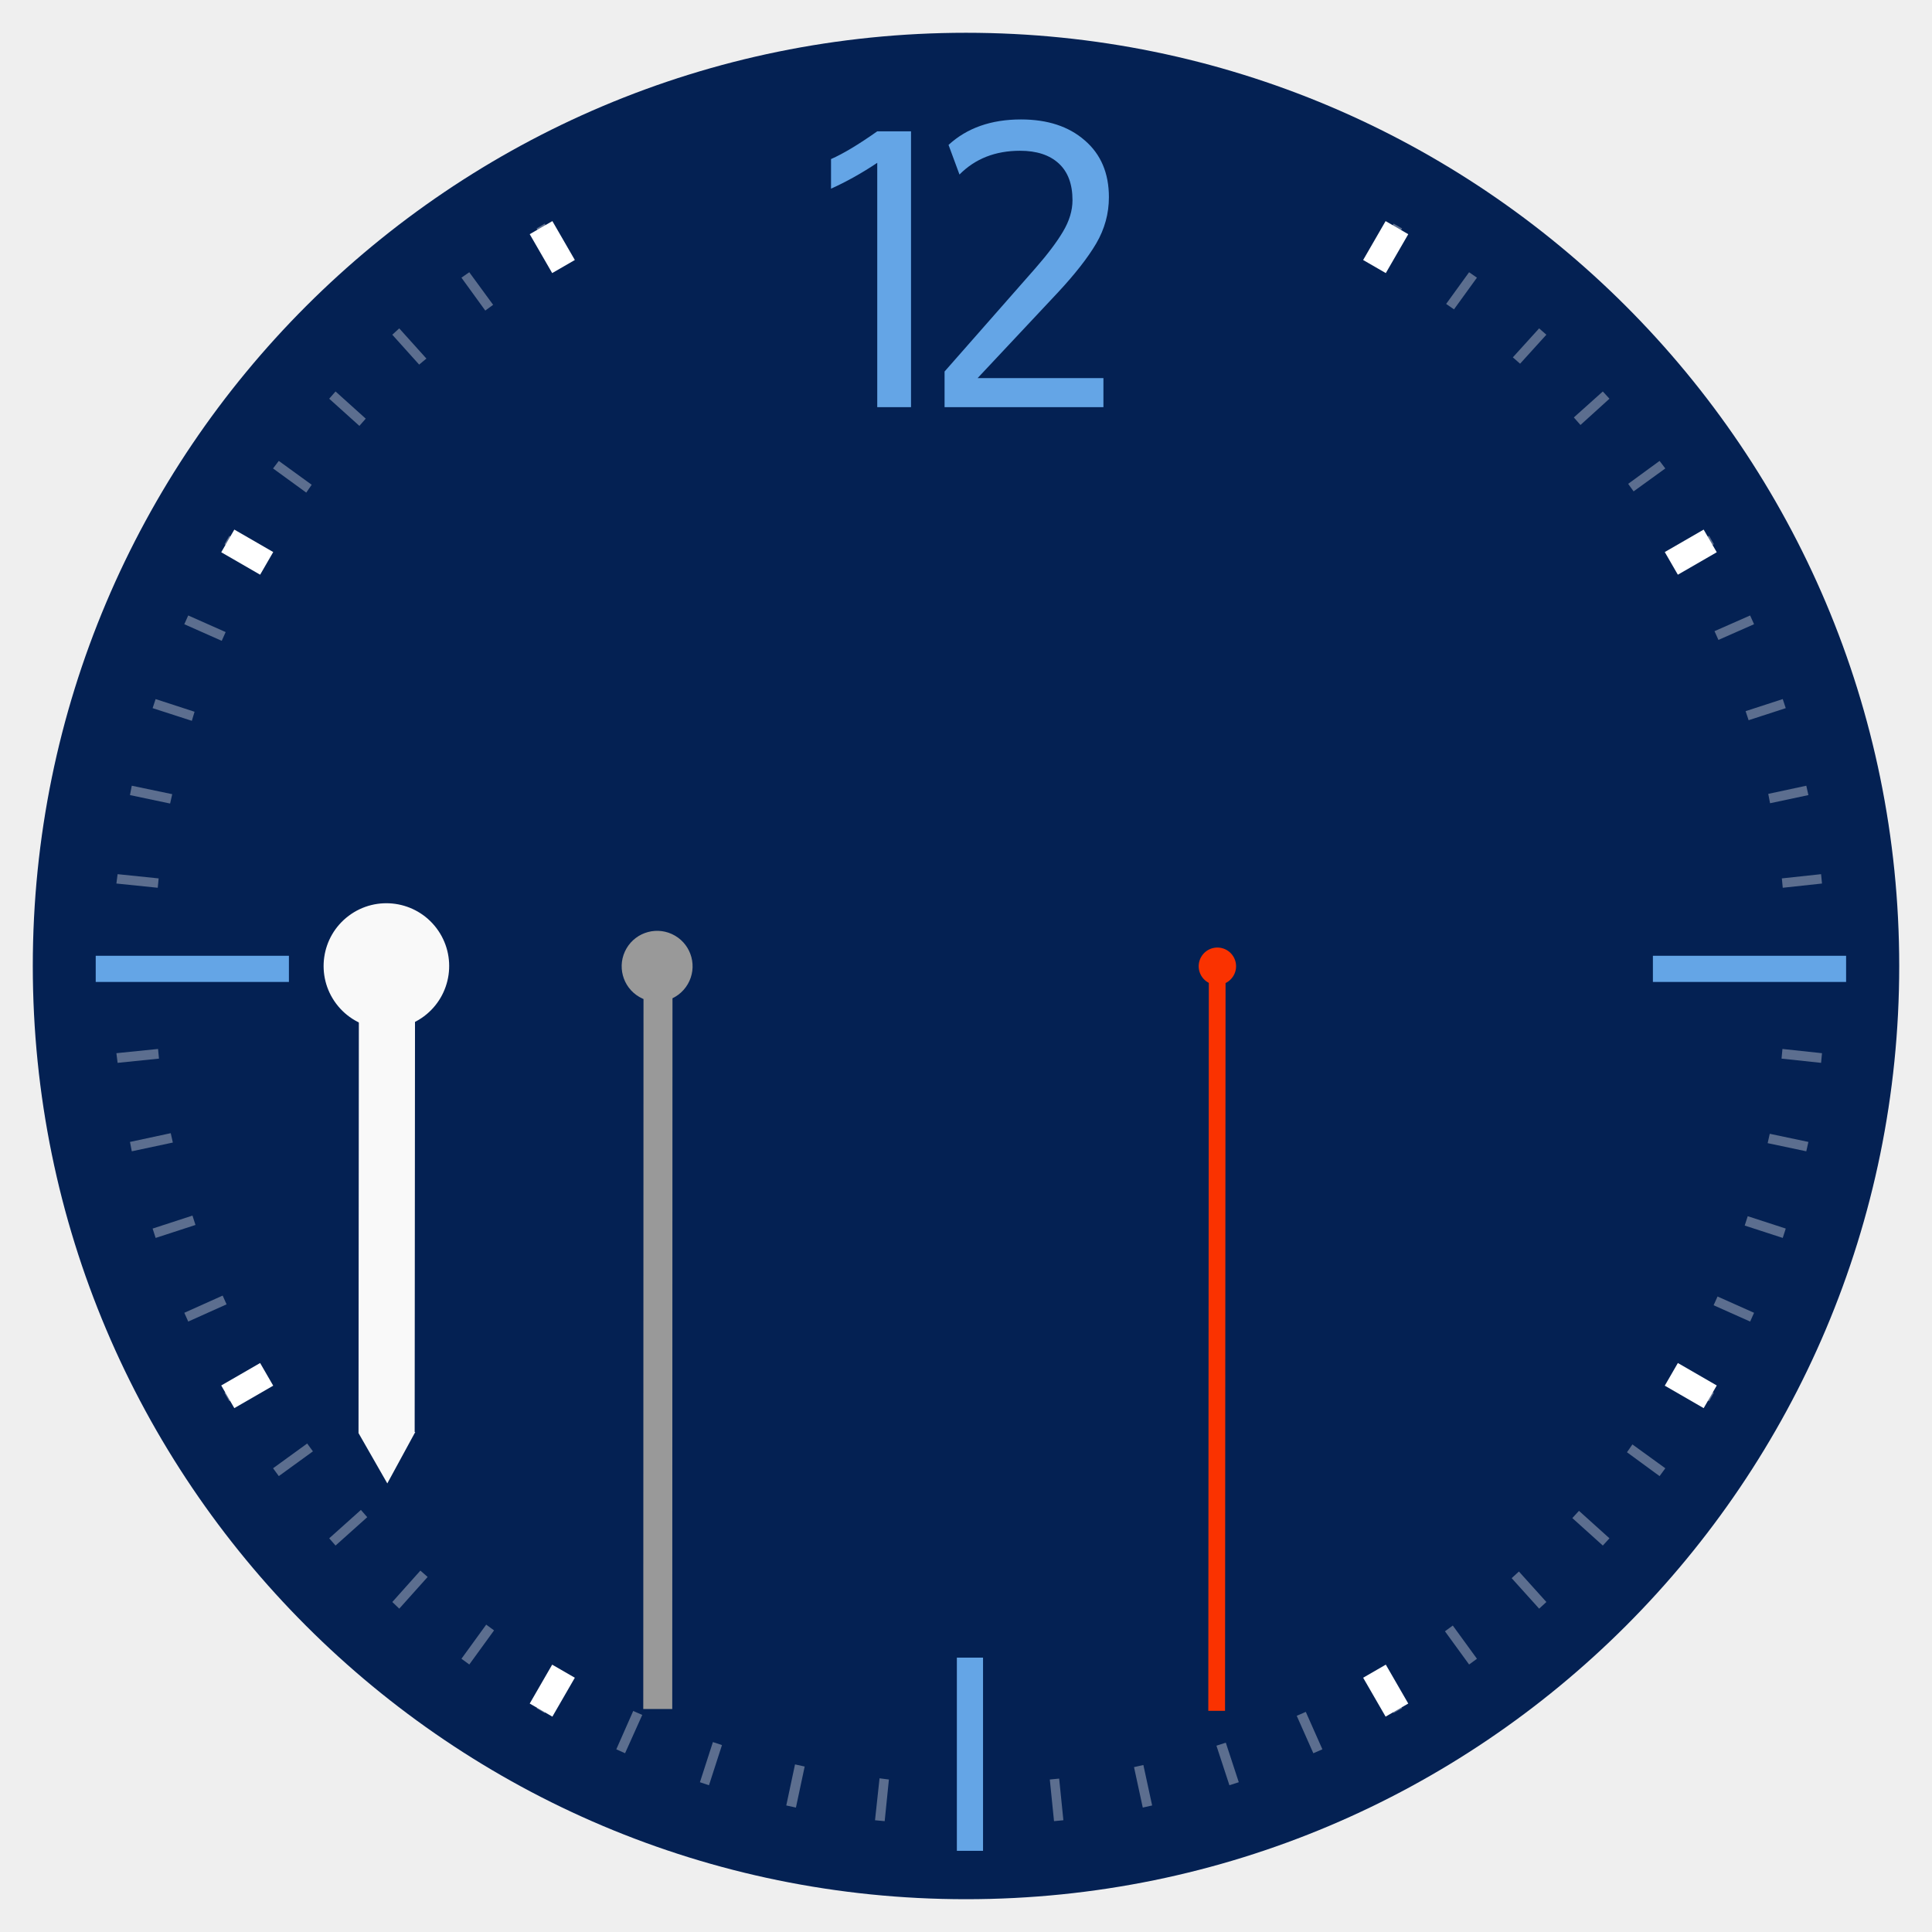
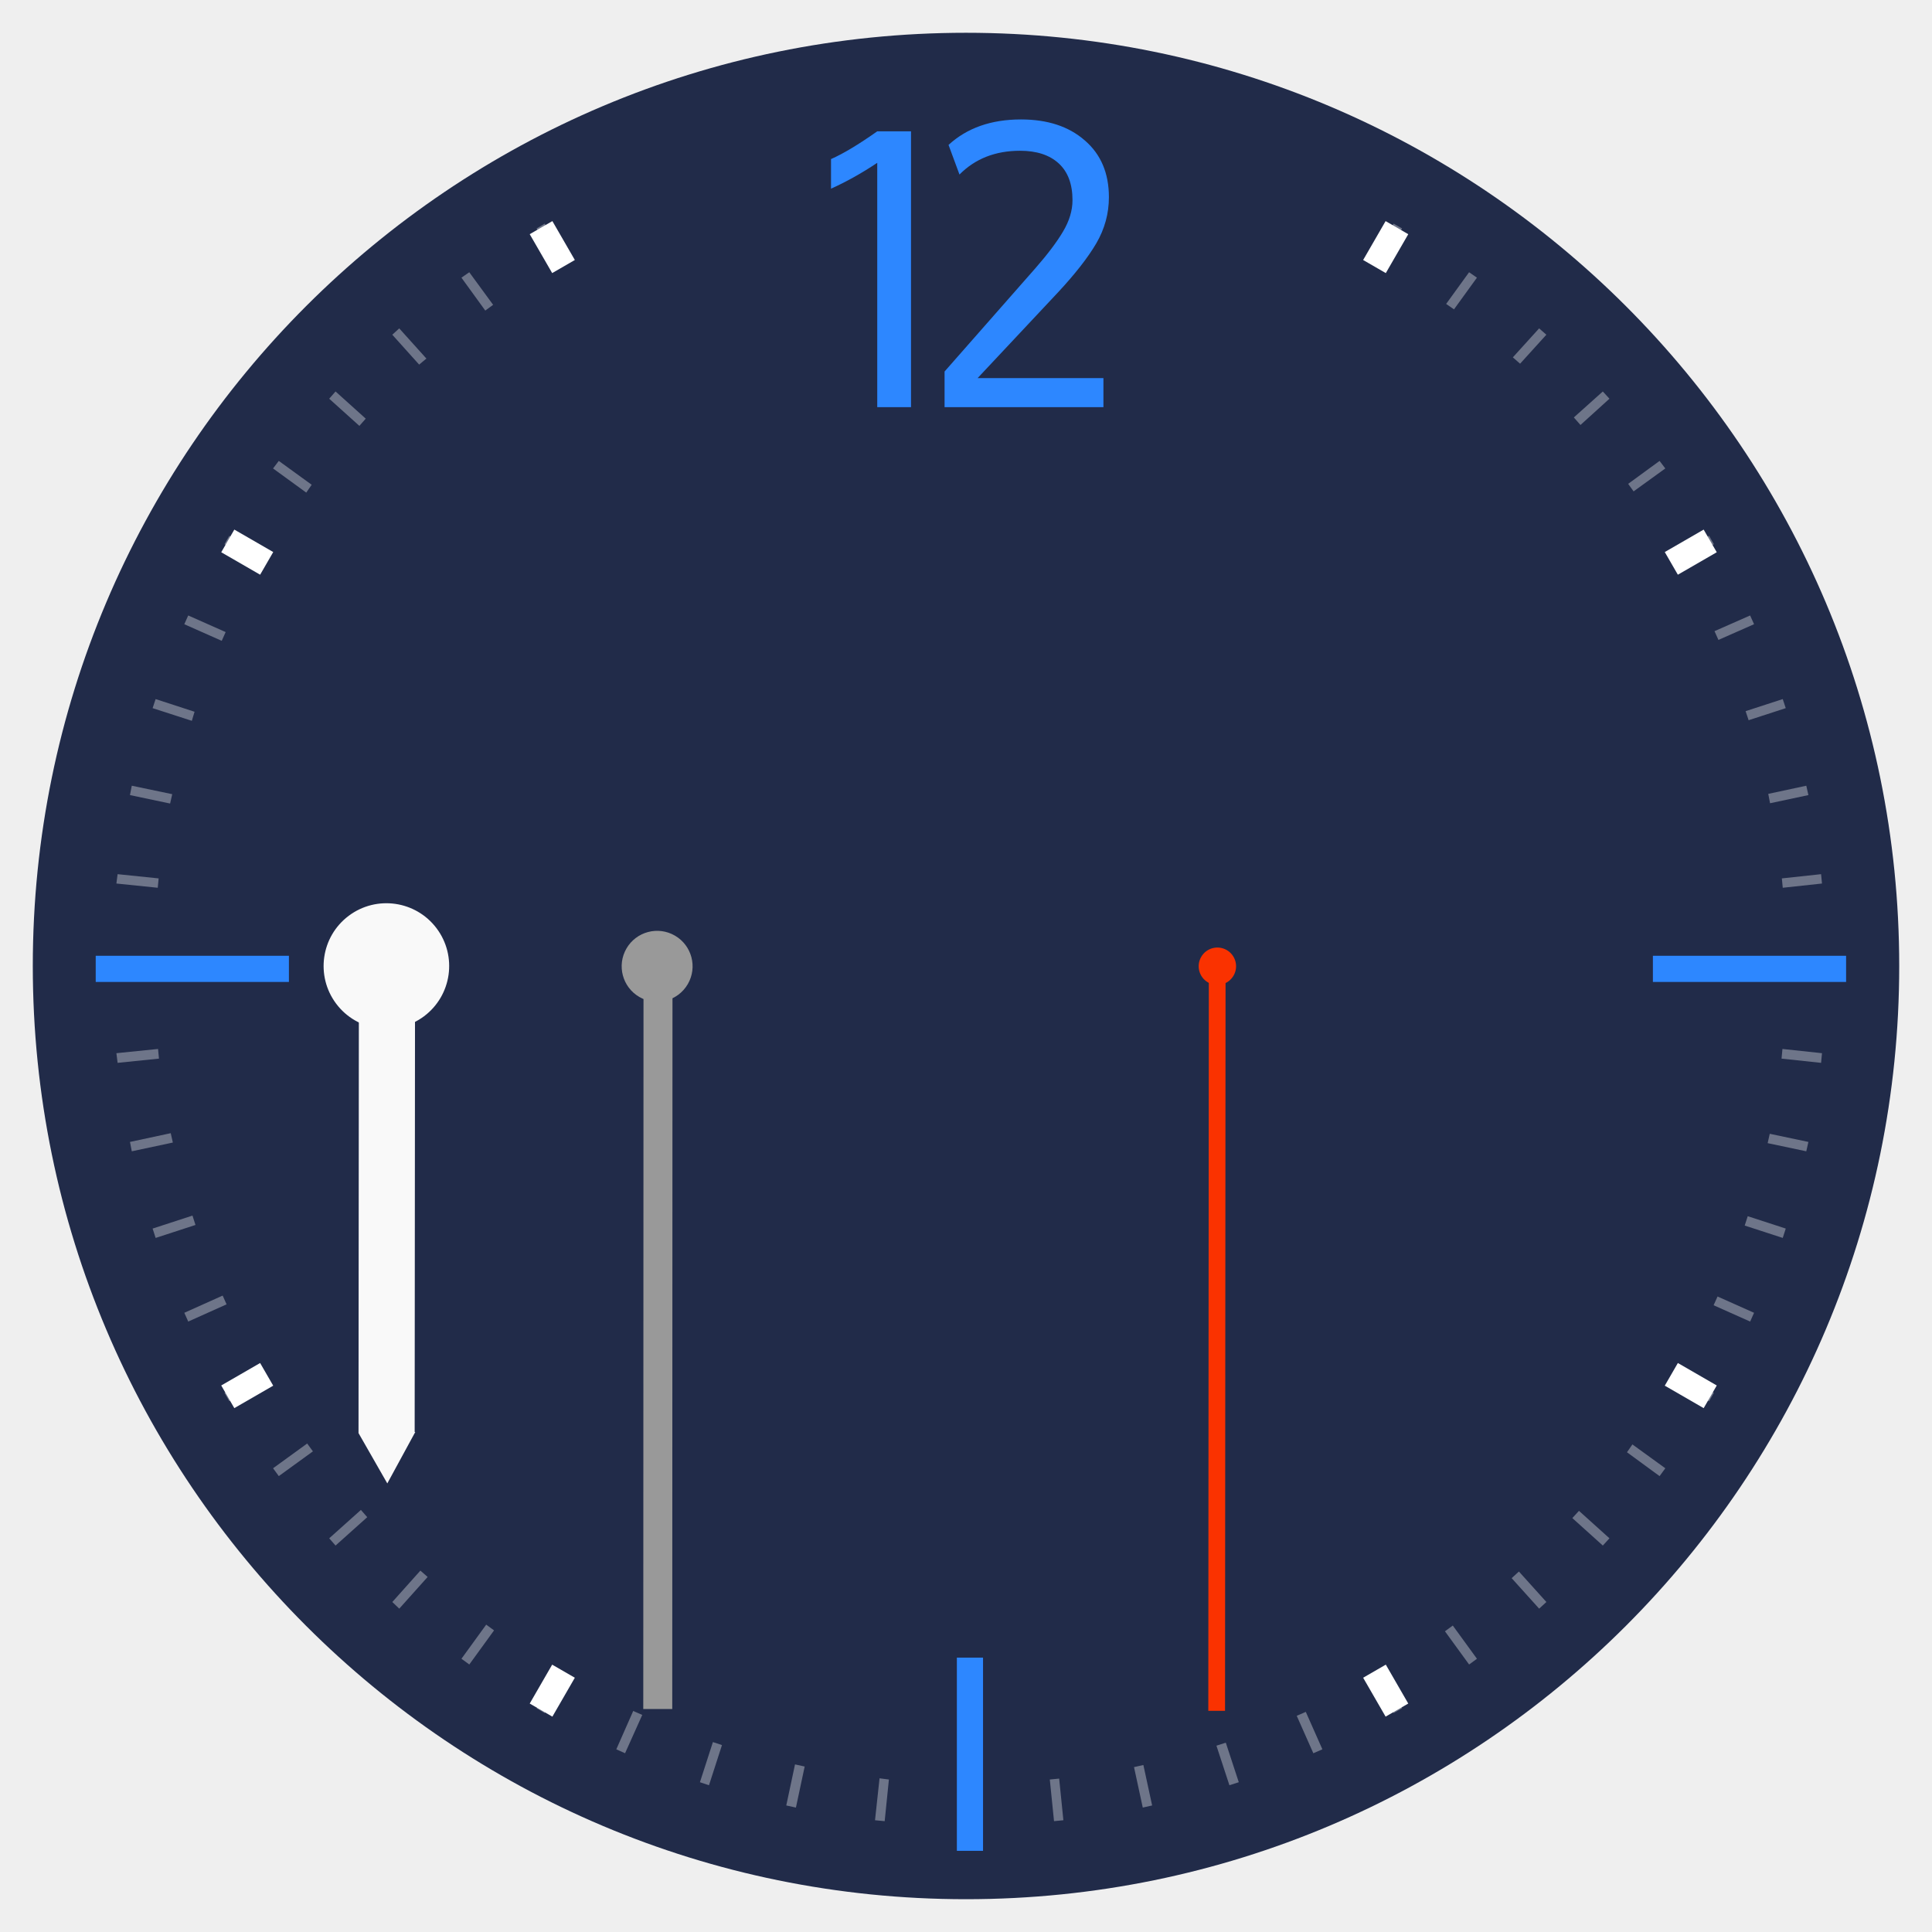
<svg xmlns="http://www.w3.org/2000/svg" xmlns:xlink="http://www.w3.org/1999/xlink" width="200" height="200" version="1.0" id="svg100">
  <defs id="defs19">
    <radialGradient xlink:href="#linearGradient4011" id="radialGradient4671" gradientUnits="userSpaceOnUse" cx="1255.872" cy="382.729" fx="1255.872" fy="382.729" r="96.606" />
    <linearGradient id="linearGradient4011">
      <stop style="stop-color:#232629;stop-opacity:1;" offset="0" id="stop4013" />
      <stop id="stop4019" offset="0.9" style="stop-color:#232629;stop-opacity:0.523;" />
      <stop style="stop-color:#232629;stop-opacity:0.107;" offset="0.96" id="stop4021" />
      <stop style="stop-color:#232629;stop-opacity:0;" offset="1" id="stop4015" />
    </linearGradient>
    <filter style="color-interpolation-filters:sRGB" id="filter5354-4" x="-0.212" width="1.423" y="-0.061" height="1.123">
      <feGaussianBlur stdDeviation="0.876" id="feGaussianBlur5356-7" />
    </filter>
    <filter style="color-interpolation-filters:sRGB" id="filter5358-1" x="-0.103" width="1.206" y="-0.059" height="1.118">
      <feGaussianBlur stdDeviation="0.876" id="feGaussianBlur5360-0" />
    </filter>
  </defs>
  <g id="ClockFace" transform="translate(-917.4624,-480.017)">
    <g id="g4323">
      <rect y="473.017" x="910.462" height="214" width="214" id="rect4069" style="opacity:0.005;fill:#717171;fill-opacity:1;stroke:none" />
      <circle r="96.606" cy="382.729" cx="1255.872" style="fill:url(#radialGradient4671);fill-opacity:1;stroke:none;opacity:0" id="path4329" transform="matrix(1.076543,0,0,1.076543,-334.5376,169.9925)" />
      <g id="g4245">
-         <circle r="96.606" cy="382.729" cx="1255.872" transform="translate(-238.4086,197.2873)" style="fill:#001e50;fill-opacity:0.984;stroke:none;opacity:1" id="path5099" />
+         <circle r="96.606" cy="382.729" cx="1255.872" transform="translate(-238.4086,197.2873)" style="fill:#1e2846;fill-opacity:0.984;stroke:none;opacity:1" id="path5099" />
        <g id="g6149" transform="translate(-0.5084997,-0.4121934)">
          <path style="color:#000000;font-style:normal;font-variant:normal;font-weight:normal;font-stretch:normal;font-size:medium;line-height:normal;font-family:Sans;-inkscape-font-specification:Sans;text-indent:0;text-align:start;text-decoration:none;text-decoration-line:none;letter-spacing:normal;word-spacing:normal;text-transform:none;writing-mode:lr-tb;direction:ltr;baseline-shift:baseline;text-anchor:start;display:inline;overflow:visible;visibility:visible;opacity:0.35;fill:#ffffff;fill-opacity:1;stroke:none;stroke-width:1px;marker:none;enable-background:accumulate" d="m 974.362,503.58 -0.844,0.5 2.094,3.594 c 0.278,-0.163 0.564,-0.308 0.844,-0.469 z m 87.875,0 -2.031,3.531 c 0.293,0.167 0.585,0.33 0.875,0.5 l 2.031,-3.531 z m -95.687,5.031 -0.812,0.562 2.469,3.406 c 0.269,-0.199 0.541,-0.398 0.813,-0.594 z m 103.5,0 -2.375,3.281 c 0.267,0.192 0.548,0.368 0.812,0.562 l 2.375,-3.281 z m -110.75,5.812 -0.719,0.656 2.781,3.094 c 0.24,-0.219 0.508,-0.408 0.75,-0.625 z m 118,0 -2.719,3 c 0.248,0.221 0.504,0.432 0.75,0.656 l 2.719,-3 z m -124.594,6.531 -0.656,0.75 3.125,2.812 c 0.219,-0.247 0.434,-0.505 0.656,-0.75 z m 131.188,0 -3,2.688 c 0.233,0.255 0.458,0.523 0.687,0.781 l 3,-2.719 z m -137.063,7.188 -0.594,0.781 3.438,2.5 c 0.192,-0.268 0.367,-0.547 0.562,-0.812 z m 142.938,0 -3.25,2.375 c 0.191,0.259 0.375,0.52 0.562,0.781 l 3.281,-2.375 z m -148.063,7.75 -0.5,0.875 3.688,2.125 c 0.166,-0.292 0.331,-0.585 0.5,-0.875 z m 153.188,0 -3.5,2.031 c 0.17,0.29 0.333,0.582 0.5,0.875 l 3.5,-2.031 z m -157.438,8.25 -0.406,0.906 3.875,1.719 c 0.133,-0.305 0.27,-0.603 0.406,-0.906 z m 161.688,0 -3.688,1.625 c 0.136,0.301 0.274,0.603 0.406,0.906 l 3.688,-1.625 z m -165.063,8.656 -0.312,0.938 4.062,1.312 c 0.098,-0.308 0.18,-0.631 0.281,-0.938 z m 168.438,0 -3.844,1.25 c 0.102,0.31 0.214,0.626 0.312,0.938 l 3.844,-1.25 z m -170.906,8.969 -0.188,0.969 4.156,0.875 c 0.066,-0.324 0.149,-0.646 0.219,-0.969 z m 173.344,0 -3.937,0.844 c 0.069,0.321 0.122,0.647 0.187,0.969 l 3.969,-0.844 z m -174.812,9.156 -0.125,0.969 4.281,0.438 c 0.031,-0.322 0.059,-0.648 0.094,-0.969 l -4.25,-0.438 z m 176.344,0 -4.062,0.438 c 0.035,0.321 0.063,0.647 0.094,0.969 l 4.062,-0.438 -0.094,-0.969 z m -172.156,18.094 -4.312,0.438 0.125,1 4.281,-0.438 c -0.037,-0.333 -0.061,-0.666 -0.094,-1 z m 168.156,0 c -0.033,0.334 -0.057,0.667 -0.094,1 l 4.094,0.438 0.094,-1 z m -166.844,8.719 -4.219,0.906 0.188,0.969 4.25,-0.906 c -0.071,-0.322 -0.152,-0.645 -0.219,-0.969 z m 165.531,0.062 c -0.067,0.324 -0.148,0.646 -0.219,0.969 l 4,0.844 0.219,-0.969 z m -163.281,8.469 -4.125,1.344 0.312,0.969 4.125,-1.344 c -0.107,-0.323 -0.209,-0.644 -0.312,-0.969 z m 161,0.062 c -0.104,0.325 -0.205,0.646 -0.313,0.969 l 3.938,1.281 0.312,-0.969 z m -157.875,8.219 -3.969,1.781 0.406,0.906 3.969,-1.781 c -0.138,-0.303 -0.272,-0.601 -0.406,-0.906 z m 154.75,0.094 c -0.134,0.303 -0.269,0.605 -0.406,0.906 l 3.781,1.688 0.406,-0.906 z m -150.75,7.781 -3.813,2.188 0.5,0.875 3.813,-2.188 c -0.17,-0.289 -0.334,-0.584 -0.5,-0.875 z m 146.75,0.094 c -0.168,0.292 -0.329,0.585 -0.5,0.875 l 3.625,2.094 0.5,-0.875 z m -142,7.344 -3.531,2.562 0.594,0.812 3.531,-2.562 c -0.2,-0.27 -0.397,-0.54 -0.594,-0.812 z m 137.187,0.094 c -0.193,0.268 -0.366,0.547 -0.562,0.812 l 3.375,2.469 0.594,-0.812 z m -131.625,6.781 -3.281,2.938 0.656,0.75 3.281,-2.938 c -0.224,-0.246 -0.435,-0.502 -0.656,-0.75 z m 126.094,0.094 c -0.226,0.253 -0.458,0.499 -0.688,0.75 l 3.156,2.844 0.687,-0.75 z m -119.937,6.188 -2.906,3.25 0.719,0.688 2.938,-3.281 c -0.248,-0.221 -0.504,-0.432 -0.75,-0.656 z m 113.719,0.094 c -0.251,0.228 -0.496,0.462 -0.75,0.688 l 2.844,3.156 0.75,-0.688 z m -106.906,5.5 -2.562,3.531 0.812,0.594 2.562,-3.531 c -0.272,-0.195 -0.543,-0.395 -0.812,-0.594 z m 100.062,0.094 c -0.27,0.198 -0.54,0.399 -0.812,0.594 l 2.5,3.438 0.812,-0.594 z m -92.656,4.781 -2.187,3.781 0.844,0.5 2.188,-3.812 c -0.28,-0.16 -0.566,-0.306 -0.844,-0.469 z m 85.25,0.062 c -0.283,0.165 -0.559,0.338 -0.844,0.5 l 2.125,3.719 0.875,-0.5 z m -77.437,4 -1.75,3.969 0.906,0.406 1.781,-3.969 c -0.313,-0.138 -0.626,-0.265 -0.937,-0.406 z m 69.625,0.094 c -0.308,0.139 -0.628,0.271 -0.938,0.406 l 1.719,3.875 0.938,-0.406 z m -61.375,3.125 -1.344,4.156 0.938,0.312 1.344,-4.156 c -0.314,-0.1 -0.625,-0.209 -0.937,-0.312 z m 53.094,0.062 c -0.322,0.106 -0.645,0.21 -0.969,0.312 l 1.344,4.094 0.969,-0.312 z m -44.594,2.25 -0.906,4.25 1,0.219 0.906,-4.25 c -0.334,-0.069 -0.668,-0.146 -1,-0.219 z m 36.062,0.062 c -0.327,0.07 -0.641,0.152 -0.969,0.219 l 0.906,4.188 0.969,-0.219 z m -27.312,1.375 -0.469,4.344 1,0.094 0.438,-4.312 c -0.325,-0.032 -0.645,-0.089 -0.969,-0.125 z m 18.594,0.031 c -0.323,0.035 -0.645,0.062 -0.969,0.094 l 0.437,4.312 0.969,-0.094 z" id="path5480" />
        </g>
        <g transform="translate(-283.7323,123.3106)" id="g5157">
          <g style="font-style:normal;font-variant:normal;font-weight:normal;font-stretch:normal;font-size:40px;line-height:125%;font-family:Oxygen;-inkscape-font-specification:Oxygen;text-align:start;letter-spacing:0px;word-spacing:0px;writing-mode:lr-tb;text-anchor:start;fill:#232629;fill-opacity:0.443;stroke:none;filter:url(#filter5354-4)" id="text4522" />
          <g style="font-style:normal;font-variant:normal;font-weight:normal;font-stretch:normal;font-size:40px;line-height:125%;font-family:Oxygen;-inkscape-font-specification:Oxygen;text-align:start;letter-spacing:0px;word-spacing:0px;writing-mode:lr-tb;text-anchor:start;fill:#3daee9;fill-opacity:1;stroke:none" id="text5149" />
          <g style="font-style:normal;font-variant:normal;font-weight:normal;font-stretch:normal;font-size:40px;line-height:125%;font-family:Oxygen;-inkscape-font-specification:Oxygen;text-align:start;letter-spacing:0px;word-spacing:0px;writing-mode:lr-tb;text-anchor:start;fill:#232629;fill-opacity:0.443;stroke:none;filter:url(#filter5358-1)" id="text4526" />
          <g style="font-style:normal;font-variant:normal;font-weight:normal;font-stretch:normal;font-size:40px;line-height:125%;font-family:Oxygen;-inkscape-font-specification:Oxygen;text-align:start;letter-spacing:0px;word-spacing:0px;writing-mode:lr-tb;text-anchor:start;fill:#3daee9;fill-opacity:1;stroke:none" id="text5153" transform="translate(0,6)">
-             <path id="path6197" d="m 1306.887,363.071 c 2.747,3e-5 4.948,0.723 6.601,2.168 1.667,1.432 2.5,3.392 2.5,5.879 0,1.693 -0.436,3.288 -1.309,4.785 -0.872,1.484 -2.213,3.197 -4.023,5.137 l -8.262,8.809 h 13.027 v 3.008 h -16.445 v -3.691 l 9.395,-10.684 c 1.276,-1.458 2.233,-2.728 2.871,-3.809 0.651,-1.094 0.977,-2.174 0.977,-3.242 0,-1.667 -0.475,-2.936 -1.426,-3.809 -0.951,-0.872 -2.285,-1.309 -4.004,-1.309 -2.552,2e-5 -4.642,0.82 -6.269,2.461 l -1.133,-3.066 c 1.914,-1.758 4.414,-2.637 7.5,-2.637 m -14.88,1.23 h 3.496 v 28.555 h -3.496 v -25.293 c -1.601,1.068 -3.197,1.96 -4.785,2.676 v -3.066 c 1.25,-0.547 2.845,-1.504 4.785,-2.871" style="fill:#64a5e6;fill-opacity:1" />
+             <path id="path6197" d="m 1306.887,363.071 c 2.747,3e-5 4.948,0.723 6.601,2.168 1.667,1.432 2.5,3.392 2.5,5.879 0,1.693 -0.436,3.288 -1.309,4.785 -0.872,1.484 -2.213,3.197 -4.023,5.137 l -8.262,8.809 h 13.027 v 3.008 h -16.445 v -3.691 l 9.395,-10.684 c 1.276,-1.458 2.233,-2.728 2.871,-3.809 0.651,-1.094 0.977,-2.174 0.977,-3.242 0,-1.667 -0.475,-2.936 -1.426,-3.809 -0.951,-0.872 -2.285,-1.309 -4.004,-1.309 -2.552,2e-5 -4.642,0.82 -6.269,2.461 l -1.133,-3.066 c 1.914,-1.758 4.414,-2.637 7.5,-2.637 m -14.88,1.23 h 3.496 v 28.555 h -3.496 v -25.293 c -1.601,1.068 -3.197,1.96 -4.785,2.676 v -3.066 c 1.25,-0.547 2.845,-1.504 4.785,-2.871" style="fill:#2d87ff;fill-opacity:1" />
          </g>
        </g>
-         <rect style="fill:#64a5e6;fill-opacity:1;stroke:none" id="rect5442" width="20" height="2.709" x="927.371" y="578.959" />
-         <rect y="578.959" x="1088.57" height="2.709" width="20" id="rect5446" style="fill:#64a5e6;fill-opacity:1;stroke:none" />
-         <rect transform="rotate(90)" style="fill:#64a5e6;fill-opacity:1;stroke:none" id="rect5448" width="20" height="2.709" x="651.614" y="-1019.226" />
+         <rect style="fill:#2d87ff;fill-opacity:1;stroke:none" id="rect5442" width="20" height="2.709" x="927.371" y="578.959" />
+         <rect y="578.959" x="1088.57" height="2.709" width="20" id="rect5446" style="fill:#2d87ff;fill-opacity:1;stroke:none" />
+         <rect transform="rotate(90)" style="fill:#2d87ff;fill-opacity:1;stroke:none" id="rect5448" width="20" height="2.709" x="651.614" y="-1019.226" />
        <g id="g6073" transform="translate(-0.5084997,-0.4121934)">
          <path id="path6063" style="fill:#ffffff;fill-opacity:1;stroke:none" d="m 1090.307,537.577 4.027,-2.325 1.355,2.346 -4.027,2.325 z m -149.435,86.276 4.027,-2.325 1.355,2.346 -4.027,2.325 z" />
          <path d="m 1059.083,507.345 2.325,-4.027 2.346,1.355 -2.325,4.027 z m -86.276,149.435 2.325,-4.027 2.346,1.355 -2.325,4.027 z" style="fill:#ffffff;fill-opacity:1;stroke:none" id="path6065" />
          <path id="path6067" style="fill:#ffffff;fill-opacity:1;stroke:none" d="m 944.9,539.923 -4.027,-2.325 1.355,-2.346 4.027,2.325 z m 149.435,86.276 -4.027,-2.325 1.355,-2.346 4.027,2.325 z" />
          <path d="m 975.132,508.699 -2.325,-4.027 2.346,-1.355 2.325,4.027 z m 86.276,149.435 -2.325,-4.027 2.346,-1.355 2.325,4.027 z" style="fill:#ffffff;fill-opacity:1;stroke:none" id="path6069" />
        </g>
      </g>
      <g id="text5629" style="font-style:normal;font-variant:normal;font-weight:normal;font-stretch:normal;font-size:12px;line-height:125%;font-family:Pristina;-inkscape-font-specification:Pristina;text-align:center;letter-spacing:0px;word-spacing:0px;text-anchor:middle;fill:#575757;fill-opacity:1;stroke:none" />
    </g>
  </g>
  <g id="HourHand" transform="matrix(-.60001 -.79999 .79999 -.60001 185.53 1262.7)">
    <rect transform="matrix(-.60001 .79999 -.79999 -.60001 1122.7 607.62)" x="33" y="91" width="18" height="64" fill="#232629" fill-opacity=".604" opacity=".01" id="rect56" />
    <path d="m980.52 549.89-5.955-0.742 2.521 5.509 0.036-0.051 34.481 25.905 3.422-4.699-34.481-25.905z" fill="#f9f9f9" id="path58" />
    <path transform="translate(-753.93 199.18)" d="m1777.9 382.03a6.5 6.5 0 0 1-6.499 6.499 6.5 6.5 0 0 1-6.5-6.499 6.5 6.5 0 0 1 6.5-6.5 6.5 6.5 0 0 1 6.499 6.5z" fill="#f9f9f9" id="path60" />
  </g>
  <g id="MinuteHand" transform="matrix(-.5033 .86411 -.86411 -.5033 1082.4 -486.66)">
    <rect transform="matrix(-.5033 -.86411 .86411 -.5033 966.28 692.06)" x="64" y="94" width="12" height="85" fill="#232629" fill-opacity=".604" opacity=".01" id="rect63" />
    <path transform="matrix(.86427 -.50302 .50302 .86427 0 0)" d="m588.17 1012.6 75.736 7e-4v3l-75.736-7e-4z" fill="#999" id="path65" />
    <path transform="matrix(.56475 0 0 .56475 17.104 365.5)" d="m1777.9 382.03a6.5 6.5 0 0 1-6.499 6.499 6.5 6.5 0 0 1-6.5-6.499 6.5 6.5 0 0 1 6.5-6.5 6.5 6.5 0 0 1 6.499 6.5z" fill="#999" id="path67" />
  </g>
  <g id="SecondHand" transform="matrix(-.50062 .86567 -.86567 -.50062 1138.5 -489.72)">
    <rect transform="matrix(.86603 -.5 .5 .86603 0 0)" x="589.81" y="1011.2" width="77.736" height="1.732" fill="#f67400" id="rect70" style="fill:#fa3200;fill-opacity:1" />
    <path transform="matrix(.29783 0 0 .29783 489.81 467.45)" d="m1777.9 382.03c0 3.59-2.91 6.499-6.499 6.499-3.59 0-6.5-2.91-6.5-6.499s2.91-6.5 6.5-6.5c3.59 0 6.499 2.91 6.499 6.5z" fill="#f67400" id="path72" style="fill:#fa3200;fill-opacity:1" />
  </g>
  <g fill="#232629" id="g91">
    <g id="SecondHandShadow" transform="matrix(-.50062 .86567 -.86567 -.50062 1146.5 -489.72)" opacity="0">
      <path transform="matrix(.86603 -.5 .5 .86603 0 0)" d="m591.81 1011.2h75.736v1.732h-75.736z" id="path77" />
      <circle transform="matrix(.29783 0 0 .29783 489.81 467.45)" d="m 1777.896,382.032 a 6.499,6.499 0 0 1 -6.499,6.499 6.499,6.499 0 0 1 -6.5,-6.499 6.499,6.499 0 0 1 6.5,-6.499 6.499,6.499 0 0 1 6.499,6.499 z" fill-opacity=".004" id="circle79" />
      <rect transform="matrix(-.50062 -.86567 .86567 -.50062 988.88 731.74)" x="113" y="97" width="6" height="82" fill-opacity=".604" opacity=".01" id="rect81" />
    </g>
    <path id="HandCenterScrew" d="m-45 100a5 5 0 1 1-10 0 5 5 0 1 1 10 0z" opacity=".001" />
    <path id="Glass" transform="matrix(1.5739 0 0 1.5739 111.91 -57.392)" d="m-150 100a45 45 0 1 1-90 0 45 45 0 1 1 90 0z" opacity=".001" />
    <g id="MinuteHandShadow" transform="matrix(-.5033 .86411 -.86411 -.5033 1092.4 -486.66)" opacity="0">
      <path d="m1016.7 579.91 66.473-38.689 1.509 2.593-66.473 38.689z" id="path86" />
      <circle transform="matrix(.62496 0 0 .62496 -89.662 342.48)" d="m 1777.896,382.032 a 6.499,6.499 0 0 1 -6.499,6.499 6.499,6.499 0 0 1 -6.5,-6.499 6.499,6.499 0 0 1 6.5,-6.499 6.499,6.499 0 0 1 6.499,6.499 z" fill-opacity=".004" id="circle88" />
    </g>
  </g>
  <g id="HourHandShadow" transform="rotate(233.13 416.29 581.26)" fill="#232629" opacity="0">
    <rect transform="rotate(126.87 409.43 584.47)" x="33" y="91" width="18" height="64" id="rect93" fill-opacity=".604" opacity=".01" />
    <path d="m980.52 549.89-5.955-0.742 2.521 5.509 0.036-0.051 34.481 25.905 3.422-4.699-34.481-25.905z" id="path95" />
    <circle transform="translate(-753.93 199.18)" cx="1771.4" cy="382.03" r="6.5" id="circle97" />
  </g>
</svg>
